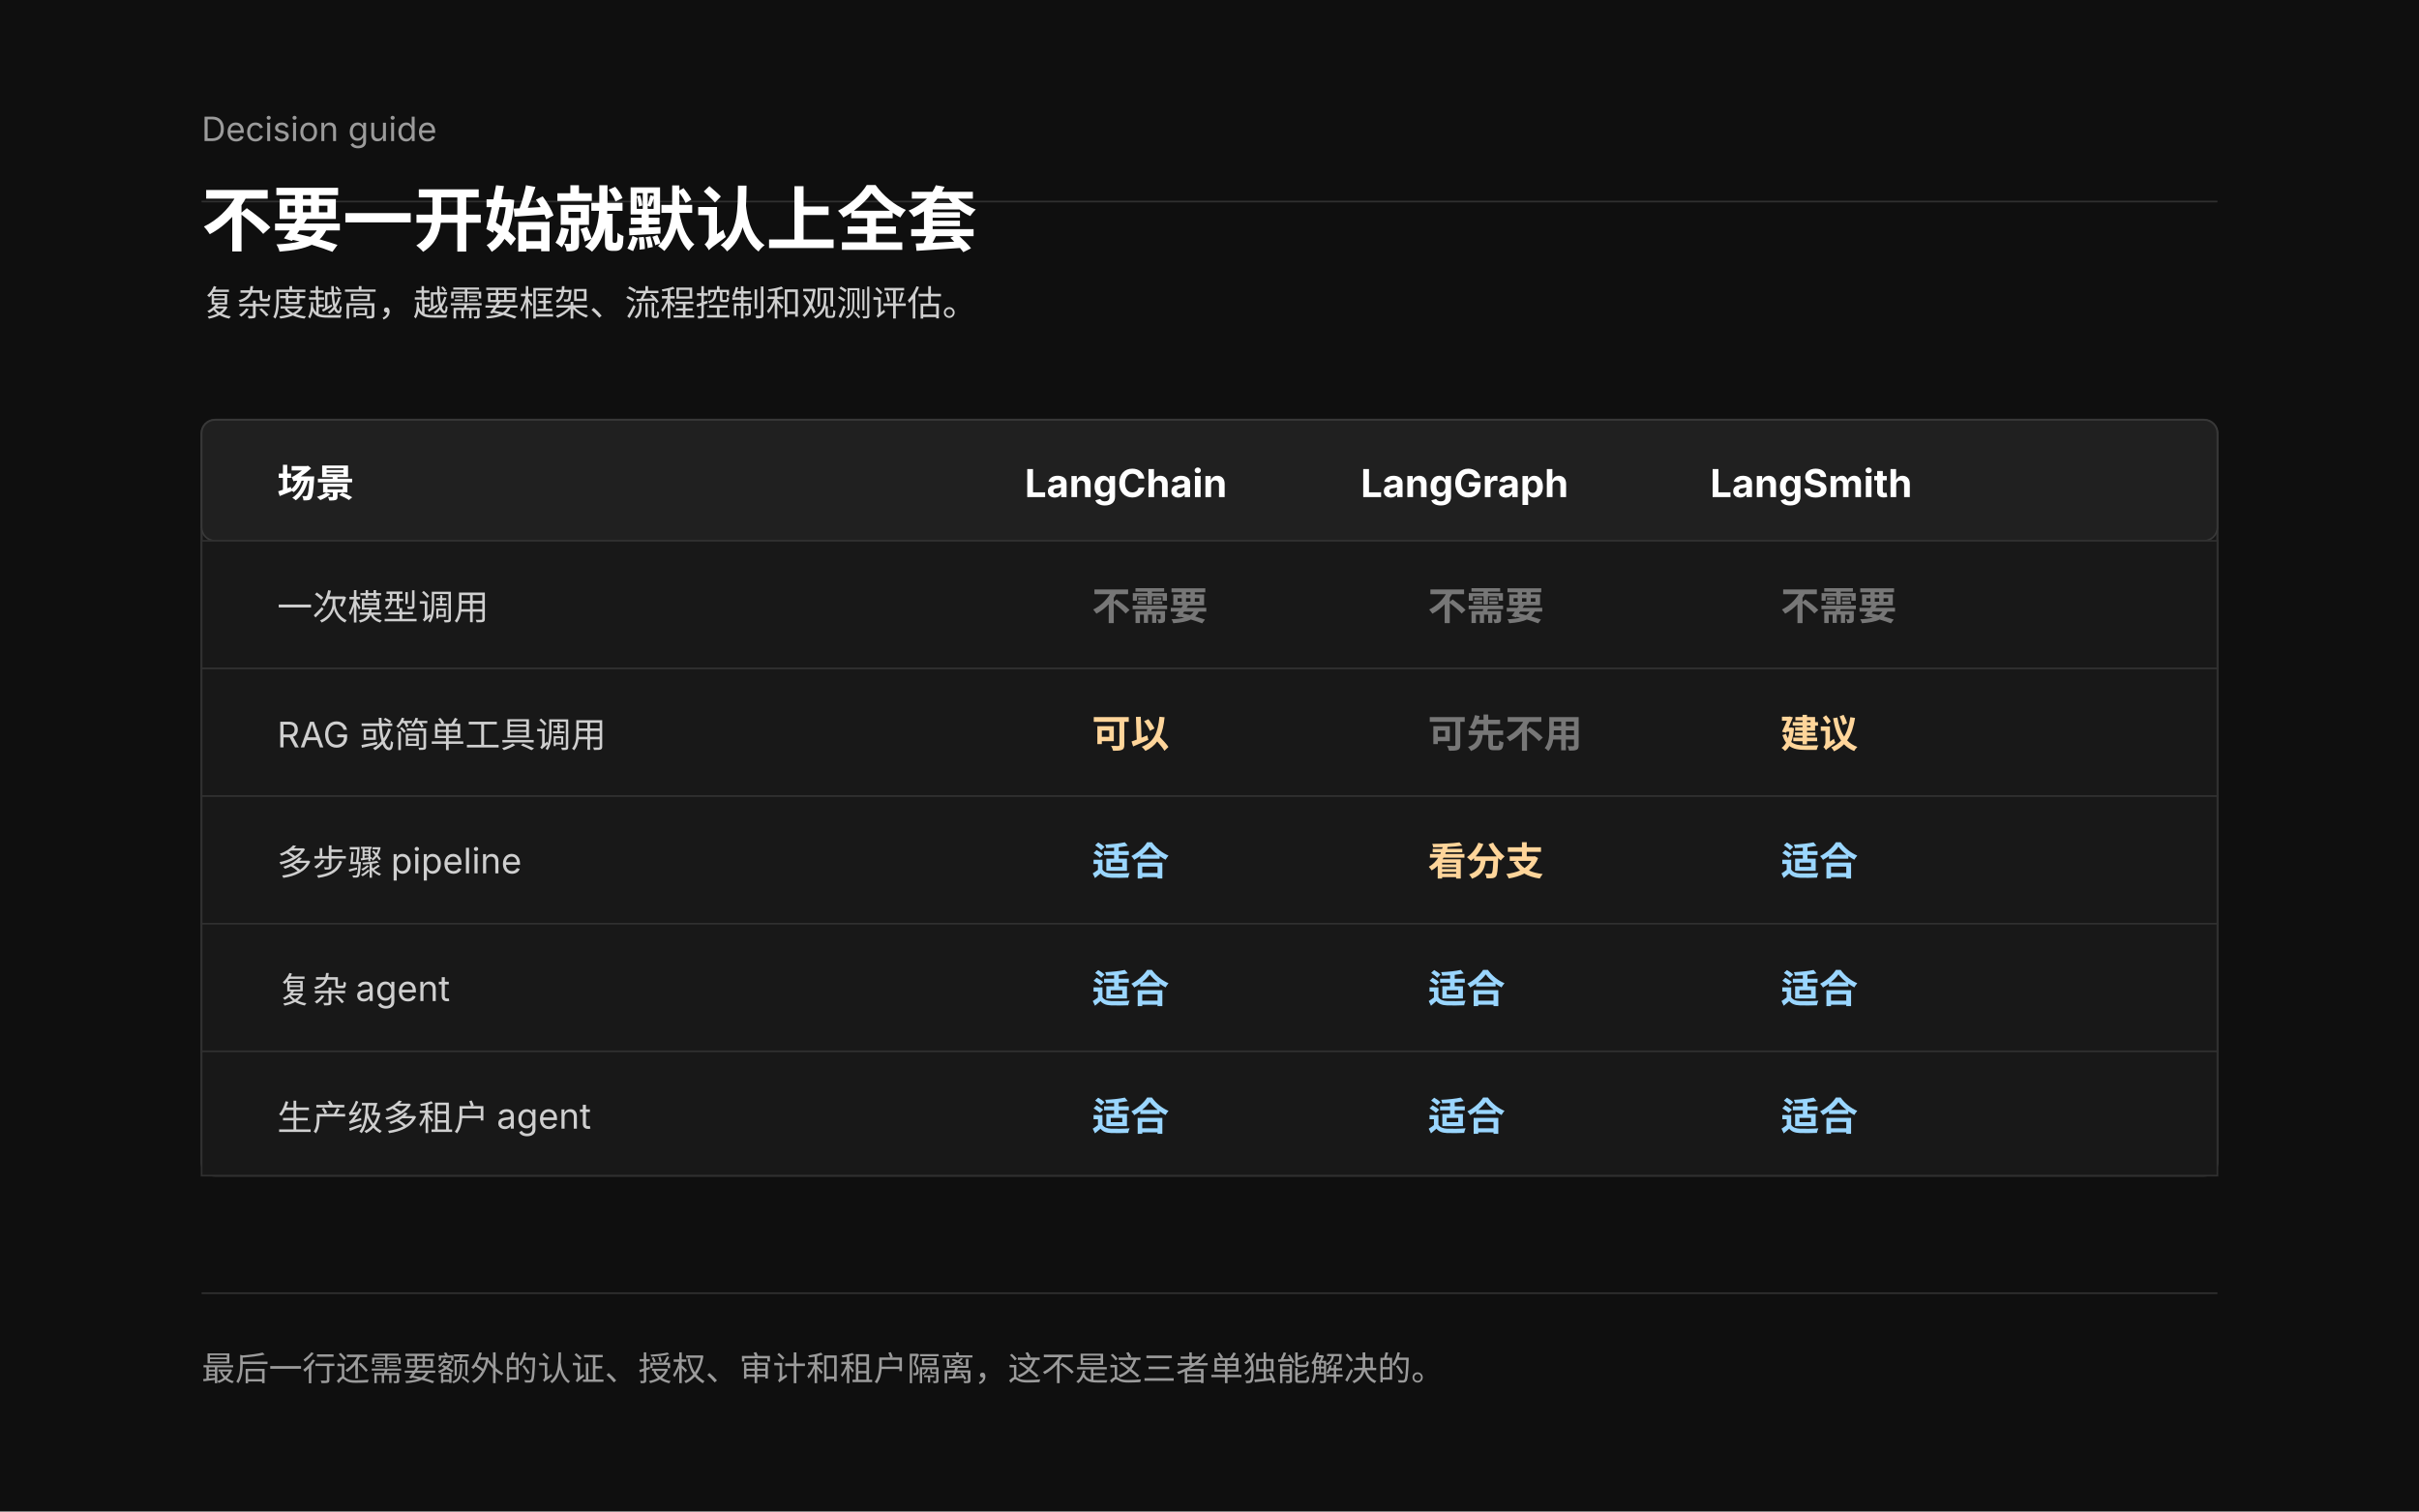
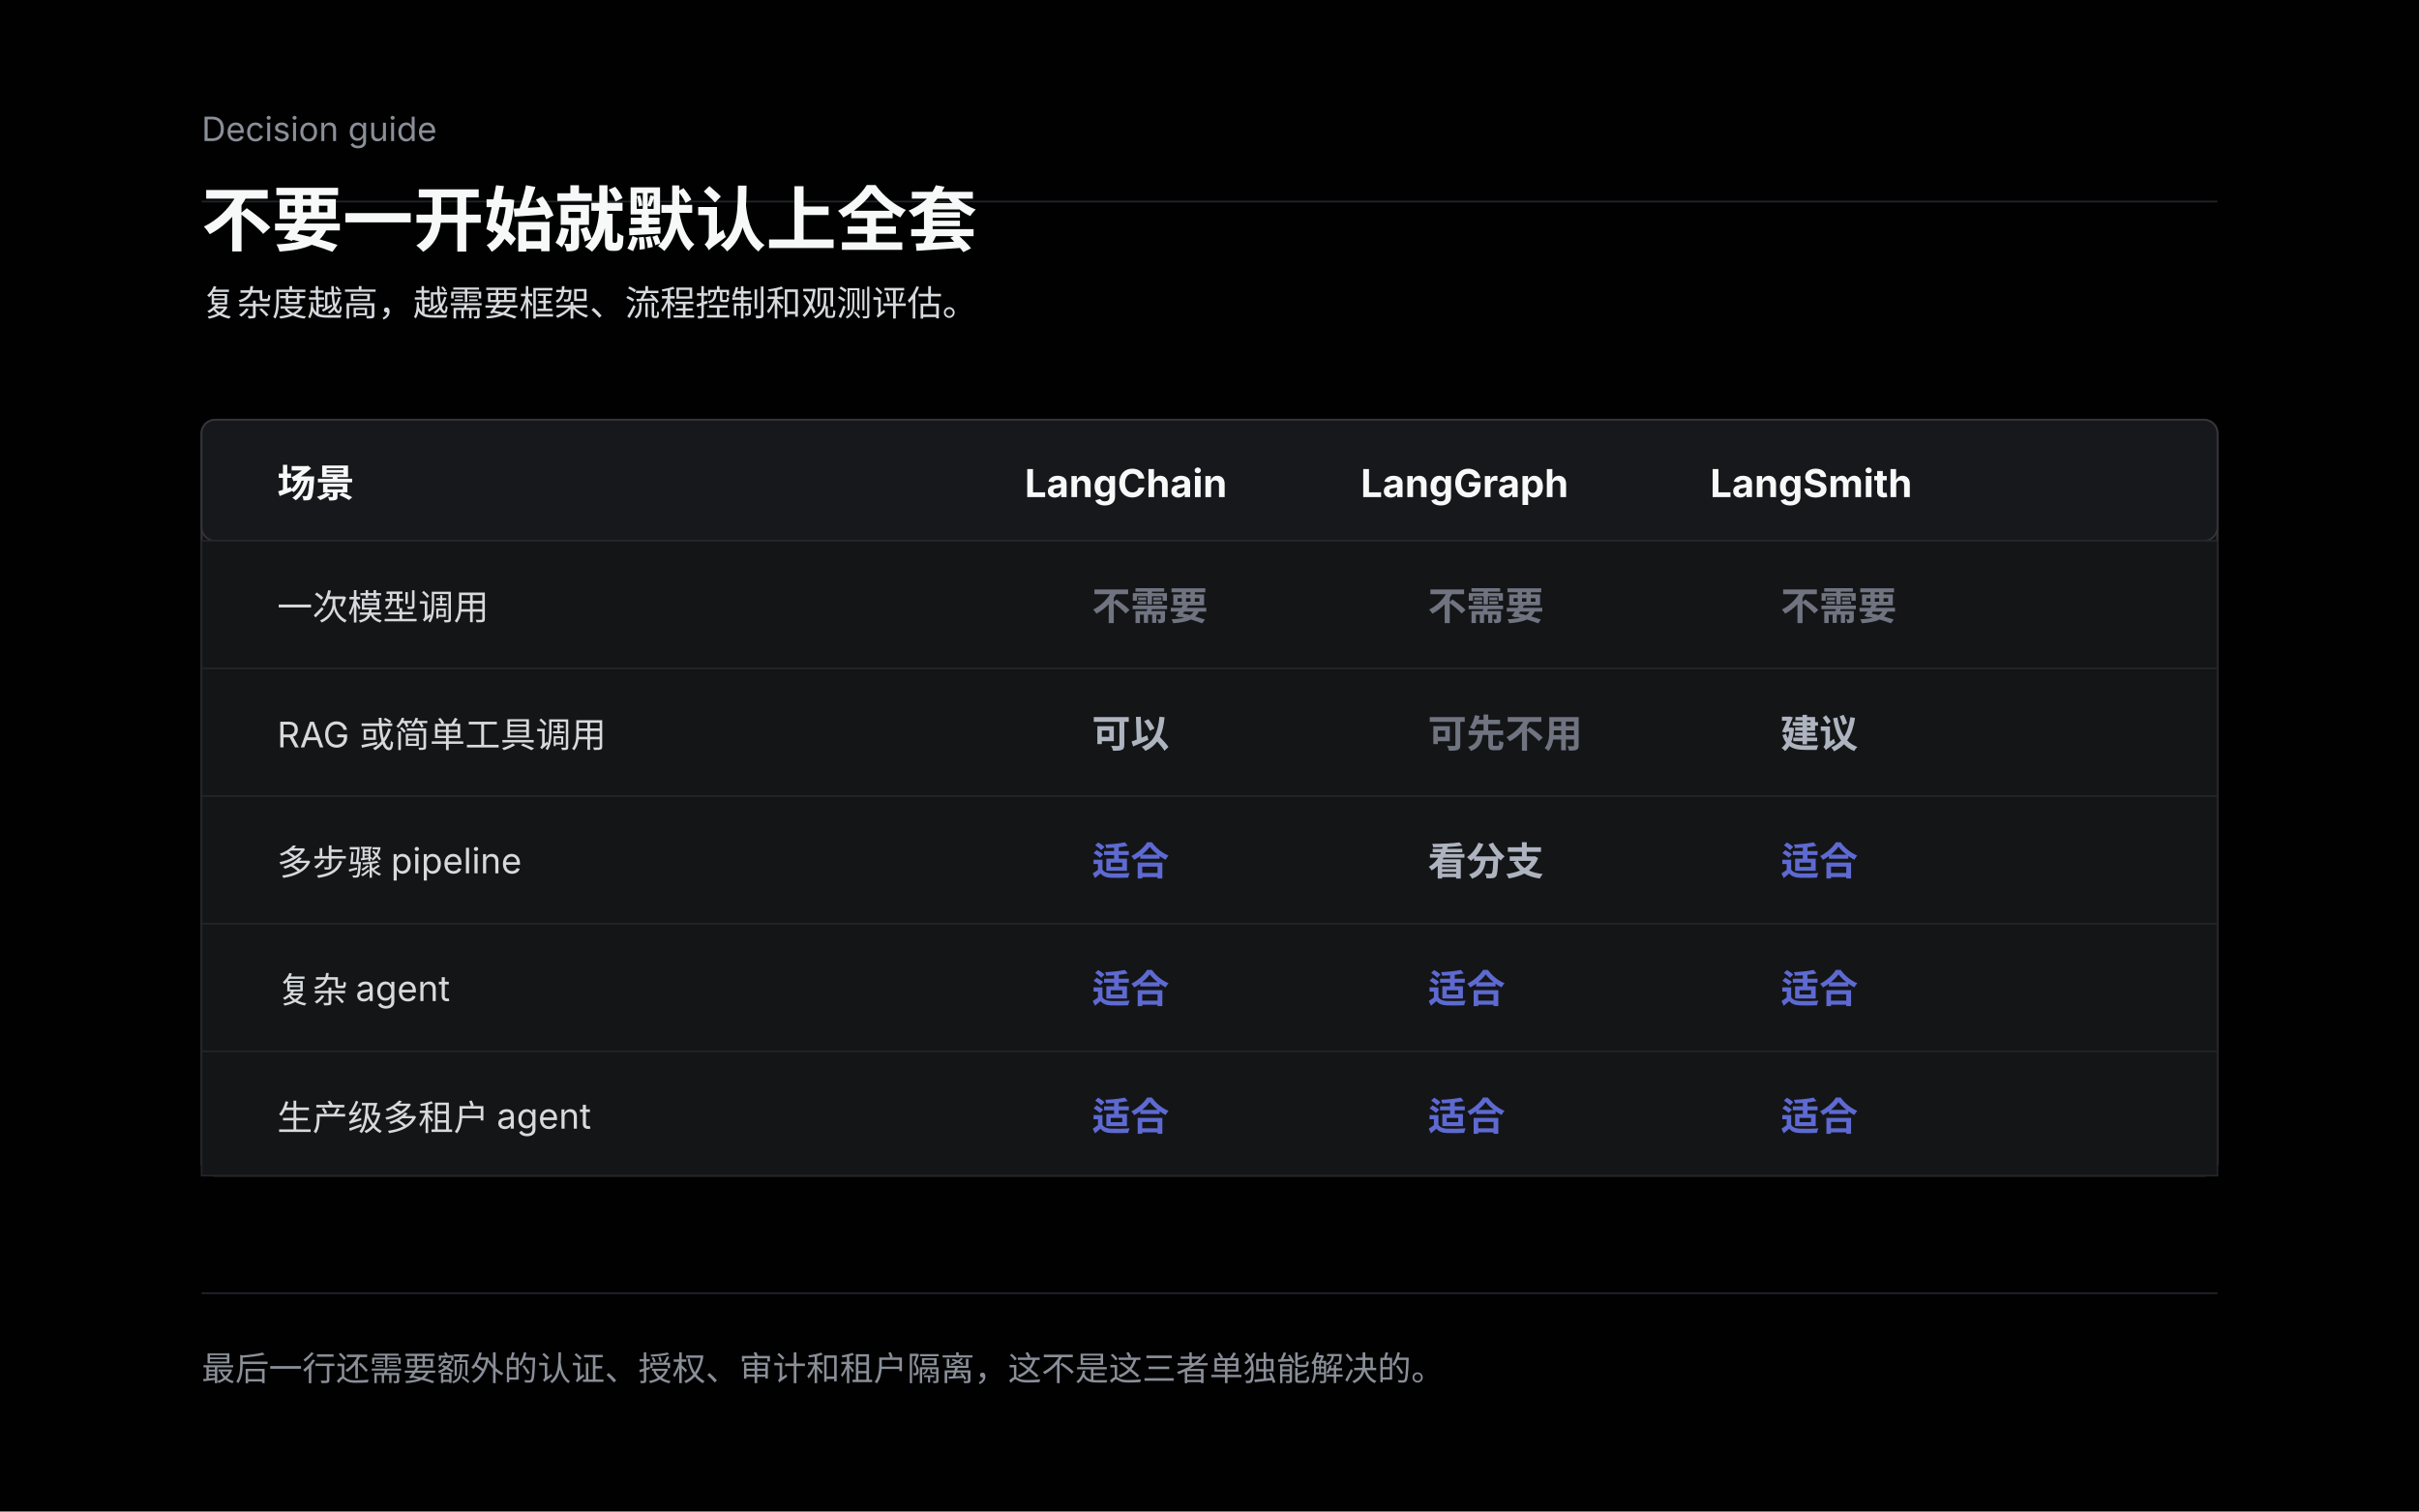
<svg xmlns="http://www.w3.org/2000/svg" width="1440" height="900" viewBox="0 0 1440 900" role="img" aria-labelledby="title desc">
  <defs>
    <style>
-       .bg{fill:#0f0f0f}.table{fill:#151515;stroke:#343434;stroke-width:1.3}.cell{fill:#181818;stroke:#303030;stroke-width:1}.head{fill:#202020;stroke:#383838;stroke-width:1}.line{stroke:#303030;stroke-width:1}.title{fill:#fff;font:650 42px "Instrument Sans","Inter","PingFang SC",sans-serif}.label{fill:#fff;font:650 23px "Instrument Sans","Inter","PingFang SC",sans-serif}.body{fill:#cfcfcf;font:400 21px "Instrument Sans","Inter","PingFang SC",sans-serif}.muted{fill:#9b9b9b;font:400 20px "Instrument Sans","Inter","PingFang SC",sans-serif}.yes{fill:#9ad6ff;font:650 23px "Instrument Sans","Inter","PingFang SC",sans-serif}.maybe{fill:#ffd59a;font:650 23px "Instrument Sans","Inter","PingFang SC",sans-serif}.no{fill:#777;font:650 23px "Instrument Sans","Inter","PingFang SC",sans-serif}
+       .bg{fill:#010102}.table{fill:#0f1011;stroke:#34343a;stroke-width:1.3}.cell{fill:#141517;stroke:#23252a;stroke-width:1}.head{fill:#17181b;stroke:#34343a;stroke-width:1}.line{stroke:#23252a;stroke-width:1}.title{fill:#f7f8f8;font:650 42px "Inter","SF Pro Text","PingFang SC",sans-serif}.label{fill:#f7f8f8;font:650 23px "Inter","SF Pro Text","PingFang SC",sans-serif}.body{fill:#d7dadd;font:400 21px "Inter","SF Pro Text","PingFang SC",sans-serif}.muted{fill:#8a8f98;font:400 20px "Inter","SF Pro Text","PingFang SC",sans-serif}.yes{fill:#5e6ad2;font:650 23px "Inter","SF Pro Text","PingFang SC",sans-serif}.maybe{fill:#aeb4bf;font:650 23px "Inter","SF Pro Text","PingFang SC",sans-serif}.no{fill:#6f7480;font:650 23px "Inter","SF Pro Text","PingFang SC",sans-serif}
    </style>
  </defs>
  <rect class="bg" width="1440" height="900" />
  <path class="line" d="M120 120h1200M120 770h1200" />
  <text class="muted" x="120" y="84">Decision guide</text>
  <text class="title" x="120" y="146">不要一开始就默认上全套</text>
  <text class="body" x="120" y="188">复杂度越高，越需要框架、流程控制和观测评估。</text>
  <rect class="table" x="120" y="250" width="1200" height="450" rx="8" />
  <rect class="head" x="120" y="250" width="1200" height="72" rx="8" />
  <text class="label" x="165" y="296">场景</text>
  <text class="label" x="610" y="296">LangChain</text>
  <text class="label" x="810" y="296">LangGraph</text>
  <text class="label" x="1018" y="296">LangSmith</text>
  <g>
    <rect class="cell" x="120" y="322" width="1200" height="76" />
    <text class="body" x="165" y="369">一次模型调用</text>
    <text class="no" x="650" y="369">不需要</text>
    <text class="no" x="850" y="369">不需要</text>
    <text class="no" x="1060" y="369">不需要</text>
  </g>
  <g>
    <rect class="cell" x="120" y="398" width="1200" height="76" />
    <text class="body" x="165" y="445">RAG 或简单工具调用</text>
    <text class="maybe" x="650" y="445">可以</text>
    <text class="no" x="850" y="445">可先不用</text>
    <text class="maybe" x="1060" y="445">建议</text>
  </g>
  <g>
    <rect class="cell" x="120" y="474" width="1200" height="76" />
    <text class="body" x="165" y="521">多步骤 pipeline</text>
    <text class="yes" x="650" y="521">适合</text>
    <text class="maybe" x="850" y="521">看分支</text>
    <text class="yes" x="1060" y="521">适合</text>
  </g>
  <g>
    <rect class="cell" x="120" y="550" width="1200" height="76" />
    <text class="body" x="165" y="597">复杂 agent</text>
    <text class="yes" x="650" y="597">适合</text>
    <text class="yes" x="850" y="597">适合</text>
    <text class="yes" x="1060" y="597">适合</text>
  </g>
  <g>
    <rect class="cell" x="120" y="626" width="1200" height="74" />
    <text class="body" x="165" y="673">生产级多租户 agent</text>
    <text class="yes" x="650" y="673">适合</text>
    <text class="yes" x="850" y="673">适合</text>
    <text class="yes" x="1060" y="673">适合</text>
  </g>
  <text class="muted" x="120" y="822">最后一行还需要额外的认证、授权、审计和租户隔离，这不是这三者单独能解决的。</text>
</svg>
